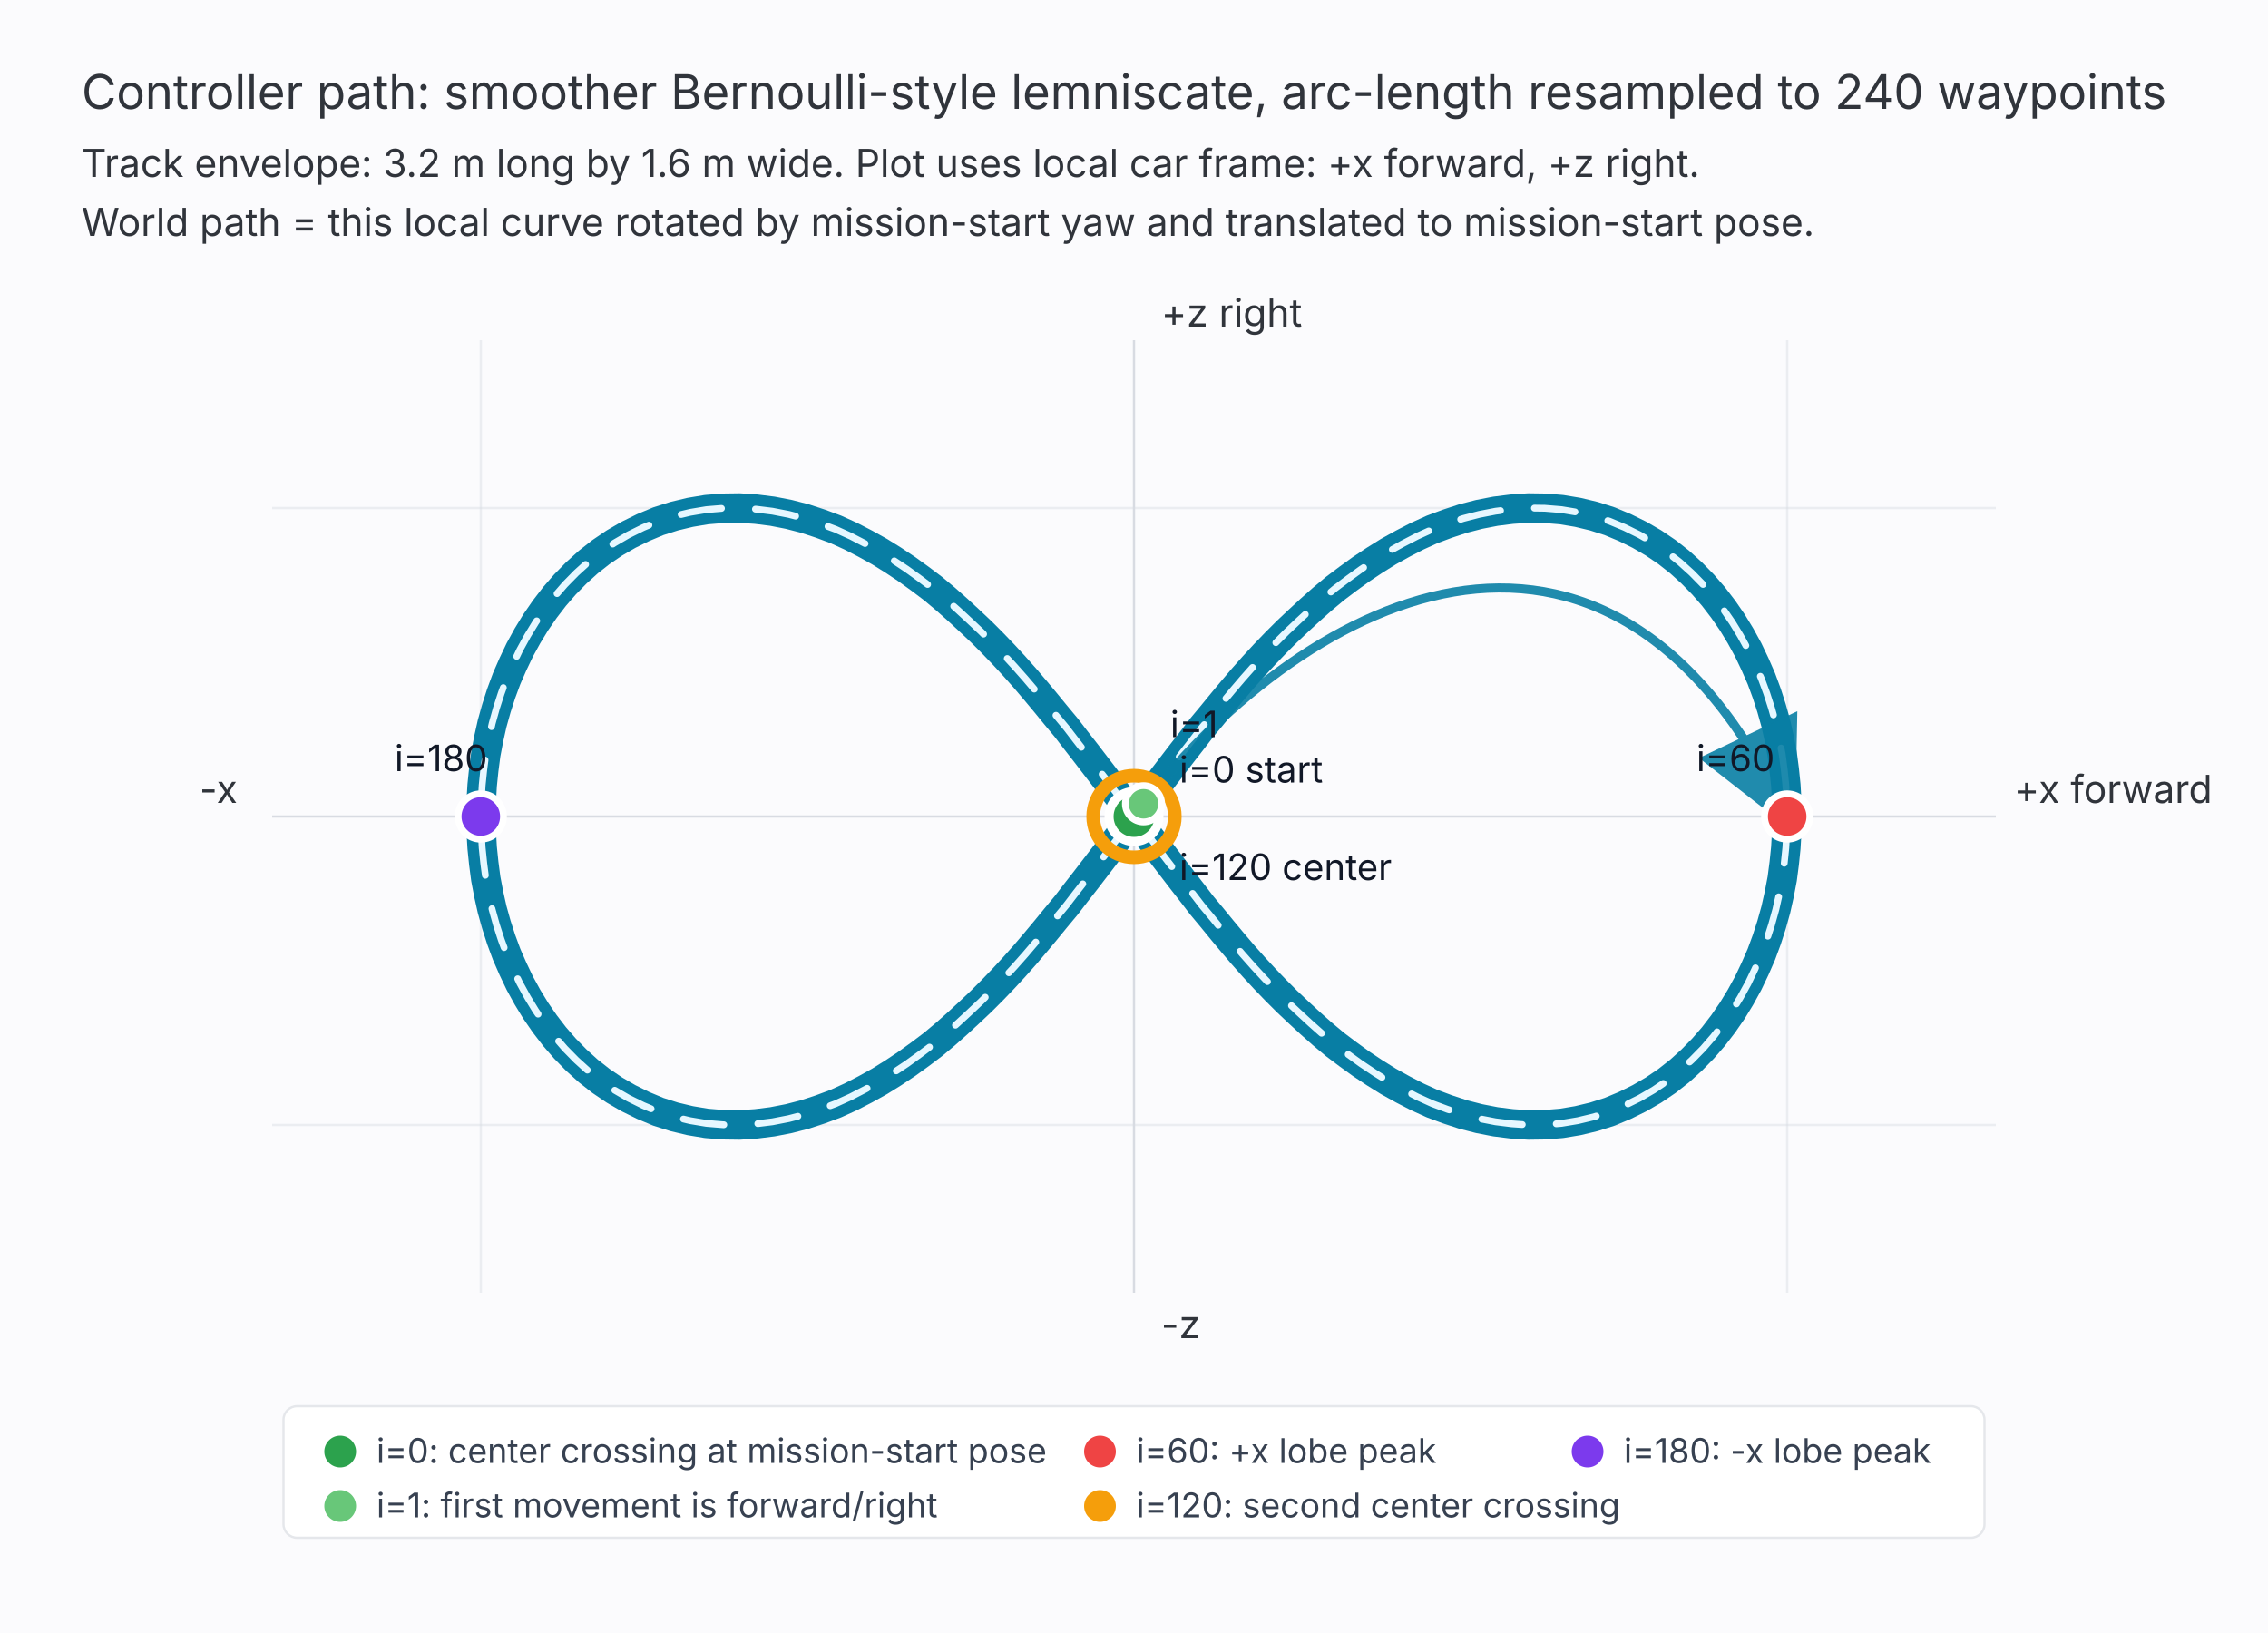
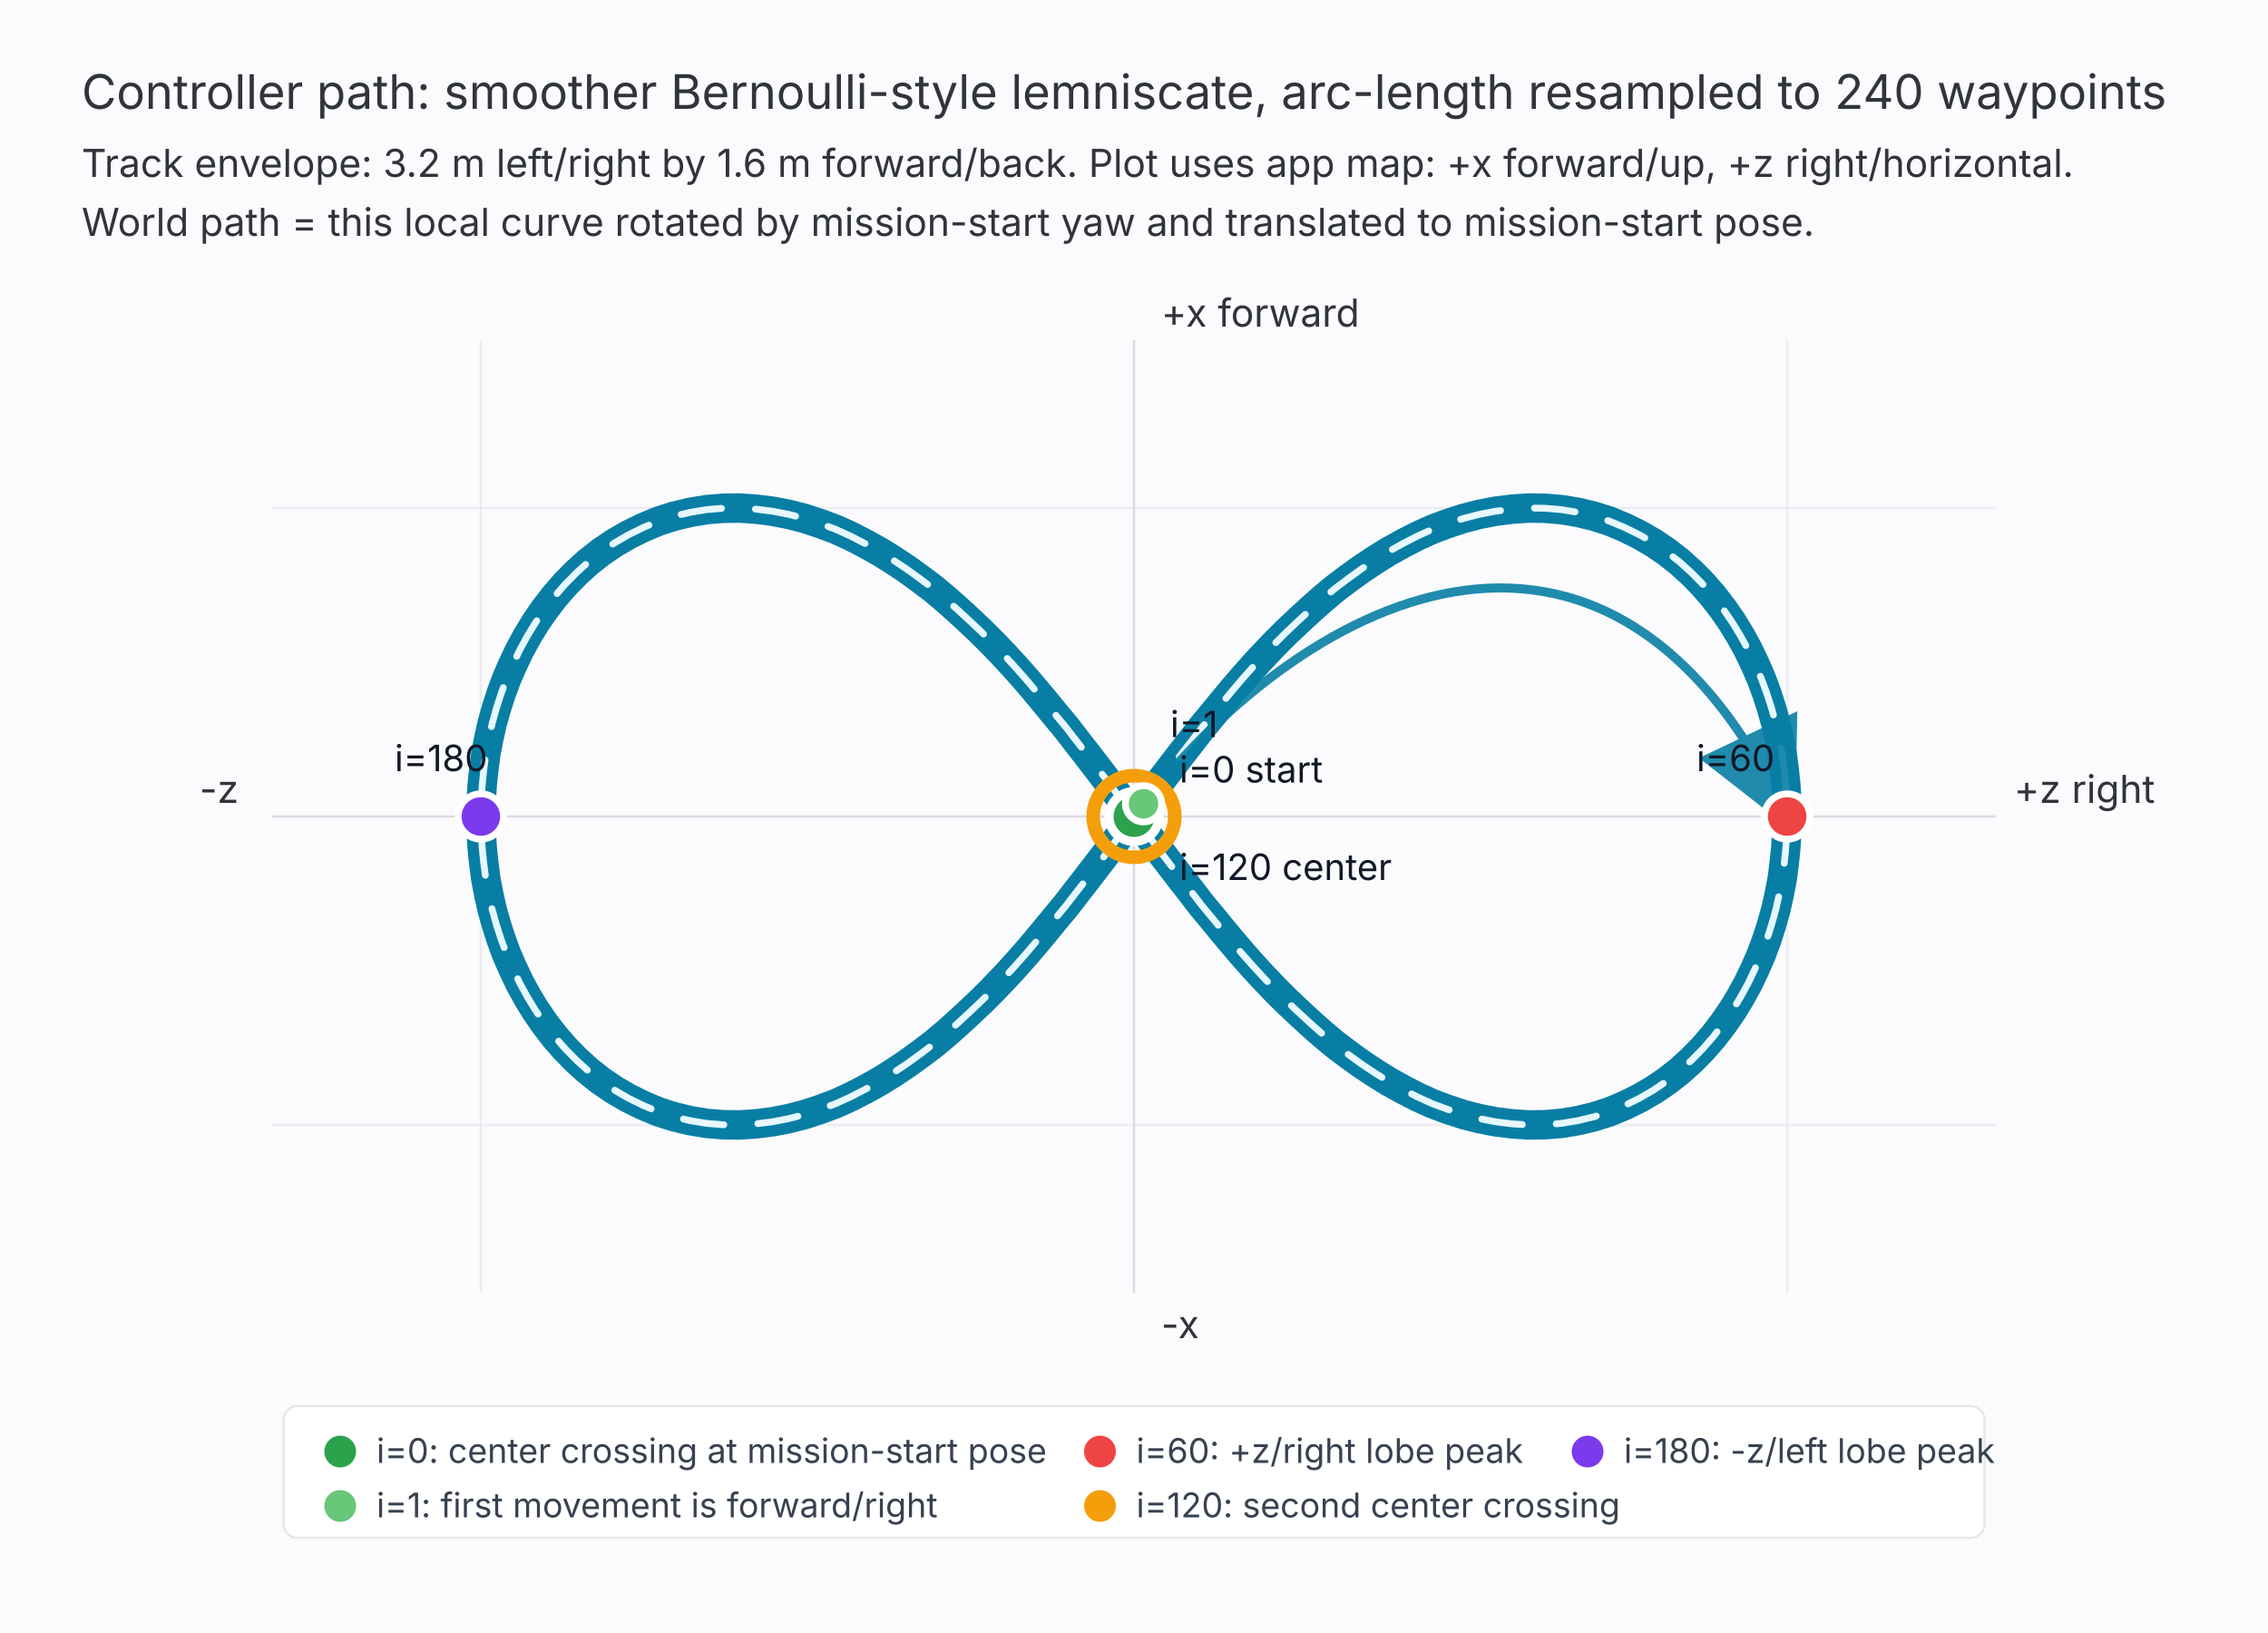
<svg xmlns="http://www.w3.org/2000/svg" viewBox="0 0 1000 720" role="img" aria-labelledby="title desc">
  <rect width="1000" height="720" fill="#fbfbfd" />
  <g font-family="-apple-system, BlinkMacSystemFont, 'Segoe UI', sans-serif" fill="#30343b">
    <text x="36" y="48" font-size="21">Controller path: smoother Bernoulli-style lemniscate, arc-length resampled to 240 waypoints</text>
-     <text x="36" y="78" font-size="17">Track envelope: 3.2 m long by 1.6 m wide. Plot uses local car frame: +x forward, +z right.</text>
+     <text x="36" y="78" font-size="17">Track envelope: 3.2 m left/right by 1.6 m forward/back. Plot uses app map: +x forward/up, +z right/horizontal.</text>
    <text x="36" y="104" font-size="17">World path = this local curve rotated by mission-start yaw and translated to mission-start pose.</text>
  </g>
  <g stroke="#d8dbe2" stroke-width="1">
    <line x1="120" y1="360" x2="880" y2="360" />
    <line x1="500" y1="150" x2="500" y2="570" />
    <line x1="212" y1="150" x2="212" y2="570" opacity="0.45" />
    <line x1="788" y1="150" x2="788" y2="570" opacity="0.45" />
    <line x1="120" y1="224" x2="880" y2="224" opacity="0.45" />
    <line x1="120" y1="496" x2="880" y2="496" opacity="0.45" />
  </g>
  <g font-family="-apple-system, BlinkMacSystemFont, 'Segoe UI', sans-serif" font-size="17" fill="#30343b">
-     <text x="888" y="354">+x forward</text>
-     <text x="512" y="144">+z right</text>
-     <text x="88" y="354">-x</text>
-     <text x="512" y="590">-z</text>
+     <text x="888" y="354">+z right</text>
+     <text x="512" y="144">+x forward</text>
+     <text x="88" y="354">-z</text>
+     <text x="512" y="590">-x</text>
  </g>
  <polyline points="500.0,360.0 504.2,354.4 508.5,348.7 512.7,343.1 517.0,337.5 521.3,331.9 525.6,326.4 529.9,320.8 534.4,315.4 538.9,309.9 543.4,304.5 548.0,299.1 552.7,293.8 557.5,288.6 562.4,283.5 567.4,278.5 572.6,273.6 577.8,268.8 583.1,264.1 588.6,259.5 594.3,255.2 600.1,251.0 606.1,247.0 612.2,243.2 618.5,239.7 624.9,236.4 631.5,233.4 638.2,230.9 645.2,228.6 652.2,226.8 659.4,225.4 666.6,224.5 673.9,224.0 681.2,224.1 688.5,224.7 695.7,225.9 702.8,227.6 709.7,229.8 716.4,232.6 722.9,235.8 729.1,239.4 735.0,243.4 740.6,247.8 745.9,252.6 750.9,257.7 755.5,263.0 759.8,268.6 763.8,274.4 767.4,280.3 770.8,286.5 773.8,292.8 776.6,299.2 779.0,305.7 781.1,312.2 783.0,319.0 784.5,325.7 785.8,332.5 786.7,339.4 787.4,346.2 787.8,353.1 788.0,360.0 787.8,366.9 787.4,373.8 786.7,380.6 785.8,387.5 784.5,394.3 783.0,401.0 781.1,407.8 779.0,414.3 776.6,420.8 773.8,427.2 770.8,433.5 767.4,439.7 763.8,445.6 759.8,451.4 755.5,457.0 750.9,462.3 745.9,467.4 740.6,472.2 735.0,476.6 729.1,480.6 722.9,484.2 716.4,487.4 709.7,490.2 702.8,492.4 695.7,494.1 688.5,495.3 681.2,495.9 673.9,496.0 666.6,495.5 659.4,494.6 652.2,493.2 645.2,491.4 638.2,489.1 631.5,486.6 624.9,483.6 618.5,480.3 612.2,476.8 606.1,473.0 600.1,469.0 594.3,464.8 588.6,460.5 583.1,455.9 577.8,451.2 572.6,446.4 567.4,441.5 562.4,436.5 557.5,431.4 552.7,426.2 548.0,420.9 543.4,415.5 538.9,410.1 534.4,404.6 529.9,399.2 525.6,393.6 521.3,388.1 517.0,382.5 512.7,376.9 508.5,371.3 504.2,365.6 500.0,360.0 495.8,354.4 491.5,348.7 487.3,343.1 483.0,337.5 478.7,331.9 474.4,326.4 470.1,320.8 465.6,315.4 461.1,309.9 456.6,304.5 452.0,299.1 447.3,293.8 442.5,288.6 437.6,283.5 432.6,278.5 427.4,273.6 422.2,268.8 416.9,264.1 411.4,259.5 405.7,255.2 399.9,251.0 393.9,247.0 387.8,243.2 381.5,239.7 375.1,236.4 368.5,233.4 361.8,230.9 354.8,228.6 347.8,226.8 340.6,225.4 333.4,224.5 326.1,224.0 318.8,224.1 311.5,224.7 304.3,225.9 297.2,227.6 290.3,229.8 283.6,232.6 277.1,235.8 270.9,239.4 265.0,243.4 259.4,247.8 254.1,252.6 249.1,257.7 244.5,263.0 240.2,268.6 236.2,274.4 232.6,280.3 229.2,286.5 226.2,292.8 223.4,299.2 221.0,305.7 218.9,312.2 217.0,319.0 215.5,325.7 214.2,332.5 213.3,339.4 212.6,346.2 212.2,353.1 212.0,360.0 212.2,366.9 212.6,373.8 213.3,380.6 214.2,387.5 215.5,394.3 217.0,401.0 218.9,407.8 221.0,414.3 223.4,420.8 226.2,427.2 229.2,433.5 232.6,439.7 236.2,445.6 240.2,451.4 244.5,457.0 249.1,462.3 254.1,467.4 259.4,472.2 265.0,476.6 270.9,480.6 277.1,484.2 283.6,487.4 290.3,490.2 297.2,492.4 304.3,494.1 311.5,495.3 318.8,495.9 326.1,496.0 333.4,495.5 340.6,494.6 347.8,493.2 354.8,491.4 361.8,489.1 368.5,486.6 375.1,483.6 381.5,480.3 387.8,476.8 393.9,473.0 399.9,469.0 405.7,464.8 411.4,460.5 416.9,455.9 422.2,451.2 427.4,446.4 432.6,441.5 437.6,436.5 442.5,431.4 447.3,426.2 452.0,420.9 456.6,415.5 461.1,410.1 465.6,404.6 470.1,399.2 474.4,393.6 478.7,388.1 483.0,382.5 487.3,376.9 491.5,371.3 495.8,365.6" fill="none" stroke="#087ea4" stroke-width="13" stroke-linecap="round" stroke-linejoin="round" />
  <polyline points="500.0,360.0 504.2,354.4 508.5,348.7 512.7,343.1 517.0,337.5 521.3,331.9 525.6,326.4 529.9,320.8 534.4,315.4 538.9,309.9 543.4,304.5 548.0,299.1 552.7,293.8 557.5,288.6 562.4,283.5 567.4,278.5 572.6,273.6 577.8,268.8 583.1,264.1 588.6,259.5 594.3,255.2 600.1,251.0 606.1,247.0 612.2,243.2 618.5,239.7 624.9,236.4 631.5,233.4 638.2,230.9 645.2,228.6 652.2,226.8 659.4,225.4 666.6,224.5 673.9,224.0 681.2,224.1 688.5,224.7 695.7,225.9 702.8,227.6 709.7,229.8 716.4,232.6 722.9,235.8 729.1,239.4 735.0,243.4 740.6,247.8 745.9,252.6 750.9,257.7 755.5,263.0 759.8,268.6 763.8,274.4 767.4,280.3 770.8,286.5 773.8,292.8 776.6,299.2 779.0,305.7 781.1,312.2 783.0,319.0 784.5,325.7 785.8,332.5 786.7,339.4 787.4,346.2 787.8,353.1 788.0,360.0 787.8,366.9 787.4,373.8 786.7,380.6 785.8,387.5 784.5,394.3 783.0,401.0 781.1,407.8 779.0,414.3 776.6,420.8 773.8,427.2 770.8,433.5 767.4,439.7 763.8,445.6 759.8,451.4 755.5,457.0 750.9,462.3 745.9,467.4 740.6,472.2 735.0,476.6 729.1,480.6 722.9,484.2 716.4,487.4 709.7,490.2 702.8,492.4 695.7,494.1 688.5,495.3 681.2,495.9 673.9,496.0 666.6,495.5 659.4,494.6 652.2,493.2 645.2,491.4 638.2,489.1 631.5,486.6 624.9,483.6 618.5,480.3 612.2,476.8 606.1,473.0 600.1,469.0 594.3,464.8 588.6,460.5 583.1,455.9 577.8,451.2 572.6,446.4 567.4,441.5 562.4,436.5 557.5,431.4 552.7,426.2 548.0,420.9 543.4,415.5 538.9,410.1 534.4,404.6 529.9,399.2 525.6,393.6 521.3,388.1 517.0,382.5 512.7,376.9 508.5,371.3 504.2,365.6 500.0,360.0 495.8,354.4 491.5,348.7 487.3,343.1 483.0,337.5 478.7,331.9 474.4,326.4 470.1,320.8 465.6,315.4 461.1,309.9 456.6,304.5 452.0,299.1 447.3,293.8 442.5,288.6 437.6,283.5 432.6,278.5 427.4,273.6 422.2,268.8 416.9,264.1 411.4,259.5 405.7,255.2 399.9,251.0 393.9,247.0 387.8,243.2 381.5,239.7 375.1,236.4 368.5,233.4 361.8,230.9 354.8,228.6 347.8,226.8 340.6,225.4 333.4,224.5 326.1,224.0 318.8,224.1 311.5,224.7 304.3,225.9 297.2,227.6 290.3,229.8 283.6,232.6 277.1,235.8 270.9,239.4 265.0,243.4 259.4,247.8 254.1,252.6 249.1,257.7 244.5,263.0 240.2,268.6 236.2,274.4 232.6,280.3 229.2,286.5 226.2,292.8 223.4,299.2 221.0,305.7 218.9,312.2 217.0,319.0 215.5,325.7 214.2,332.5 213.3,339.4 212.6,346.2 212.2,353.1 212.0,360.0 212.2,366.9 212.6,373.8 213.3,380.6 214.2,387.5 215.5,394.3 217.0,401.0 218.9,407.8 221.0,414.3 223.4,420.8 226.2,427.2 229.2,433.5 232.6,439.7 236.2,445.6 240.2,451.4 244.5,457.0 249.1,462.3 254.1,467.4 259.4,472.2 265.0,476.6 270.9,480.6 277.1,484.2 283.6,487.4 290.3,490.2 297.2,492.4 304.3,494.1 311.5,495.3 318.8,495.9 326.1,496.0 333.4,495.5 340.6,494.6 347.8,493.2 354.8,491.4 361.8,489.1 368.5,486.6 375.1,483.6 381.5,480.3 387.8,476.8 393.9,473.0 399.9,469.0 405.7,464.8 411.4,460.5 416.9,455.9 422.2,451.2 427.4,446.4 432.6,441.5 437.6,436.5 442.5,431.4 447.3,426.2 452.0,420.9 456.6,415.5 461.1,410.1 465.6,404.6 470.1,399.2 474.4,393.6 478.7,388.1 483.0,382.5 487.3,376.9 491.5,371.3 495.8,365.6" fill="none" stroke="#e6f7ff" stroke-width="3" stroke-linecap="round" stroke-linejoin="round" stroke-dasharray="18 15" />
  <defs>
    <marker id="arrow" markerWidth="12" markerHeight="12" refX="10" refY="6" orient="auto" markerUnits="strokeWidth">
      <path d="M 0 0 L 12 6 L 0 12 z" fill="#087ea4" />
    </marker>
  </defs>
  <path d="M 500 360 C 572 264, 708 192, 788 360" fill="none" stroke="#087ea4" stroke-width="4" marker-end="url(#arrow)" opacity="0.9" />
  <circle cx="500" cy="360" r="18" fill="none" stroke="#f59e0b" stroke-width="6" />
  <circle cx="500" cy="360" r="11" fill="#2ca24d" stroke="#fff" stroke-width="4" />
  <circle cx="504.2" cy="354.4" r="8" fill="#68c779" stroke="#fff" stroke-width="3" />
  <circle cx="788" cy="360" r="10" fill="#ef4444" stroke="#fff" stroke-width="3" />
  <circle cx="212" cy="360" r="10" fill="#7c3aed" stroke="#fff" stroke-width="3" />
  <g font-family="-apple-system, BlinkMacSystemFont, 'Segoe UI', sans-serif" font-size="16" fill="#111827">
    <text x="520" y="345">i=0 start</text>
    <text x="516" y="325">i=1</text>
    <text x="748" y="340">i=60</text>
    <text x="520" y="388">i=120 center</text>
    <text x="174" y="340">i=180</text>
  </g>
  <g font-family="-apple-system, BlinkMacSystemFont, 'Segoe UI', sans-serif" font-size="15" fill="#374151">
    <rect x="125" y="620" width="750" height="58" rx="6" fill="#ffffff" stroke="#e5e7eb" />
    <circle cx="150" cy="640" r="7" fill="#2ca24d" />
    <text x="166" y="645">i=0: center crossing at mission-start pose</text>
    <circle cx="150" cy="664" r="7" fill="#68c779" />
    <text x="166" y="669">i=1: first movement is forward/right</text>
    <circle cx="485" cy="640" r="7" fill="#ef4444" />
-     <text x="501" y="645">i=60: +x lobe peak</text>
+     <text x="501" y="645">i=60: +z/right lobe peak</text>
    <circle cx="485" cy="664" r="7" fill="#f59e0b" />
    <text x="501" y="669">i=120: second center crossing</text>
    <circle cx="700" cy="640" r="7" fill="#7c3aed" />
-     <text x="716" y="645">i=180: -x lobe peak</text>
+     <text x="716" y="645">i=180: -z/left lobe peak</text>
  </g>
</svg>
